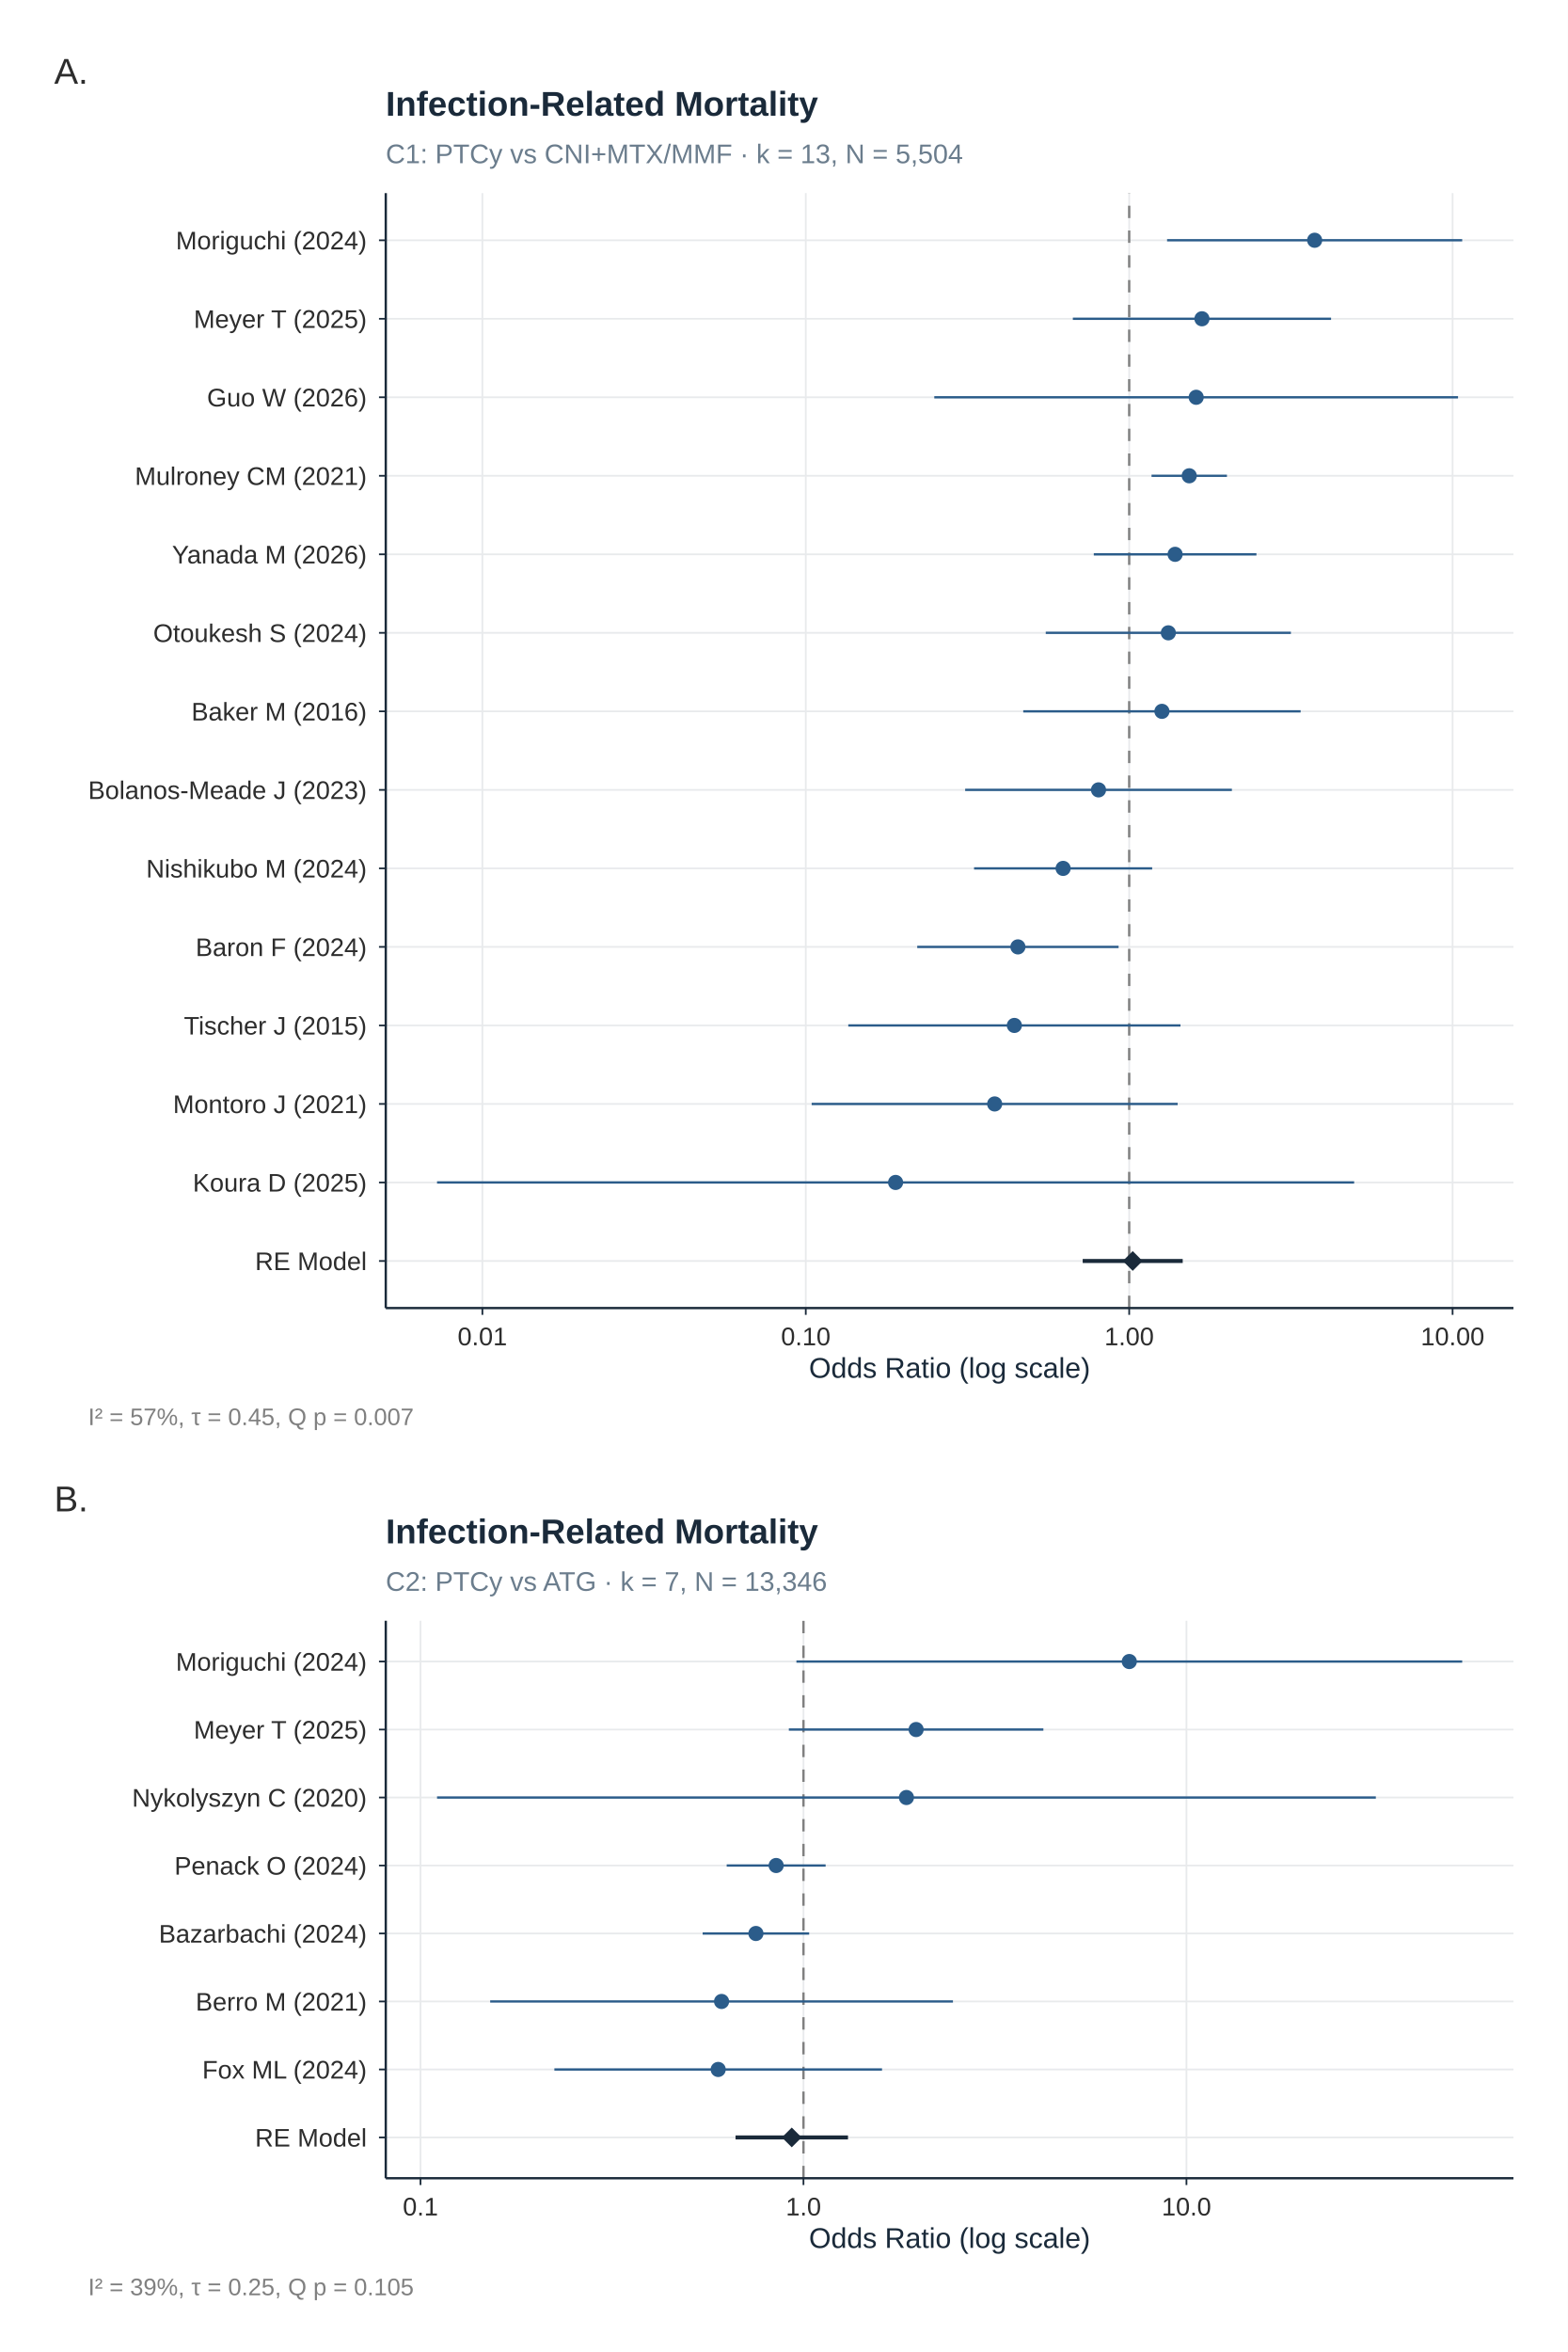
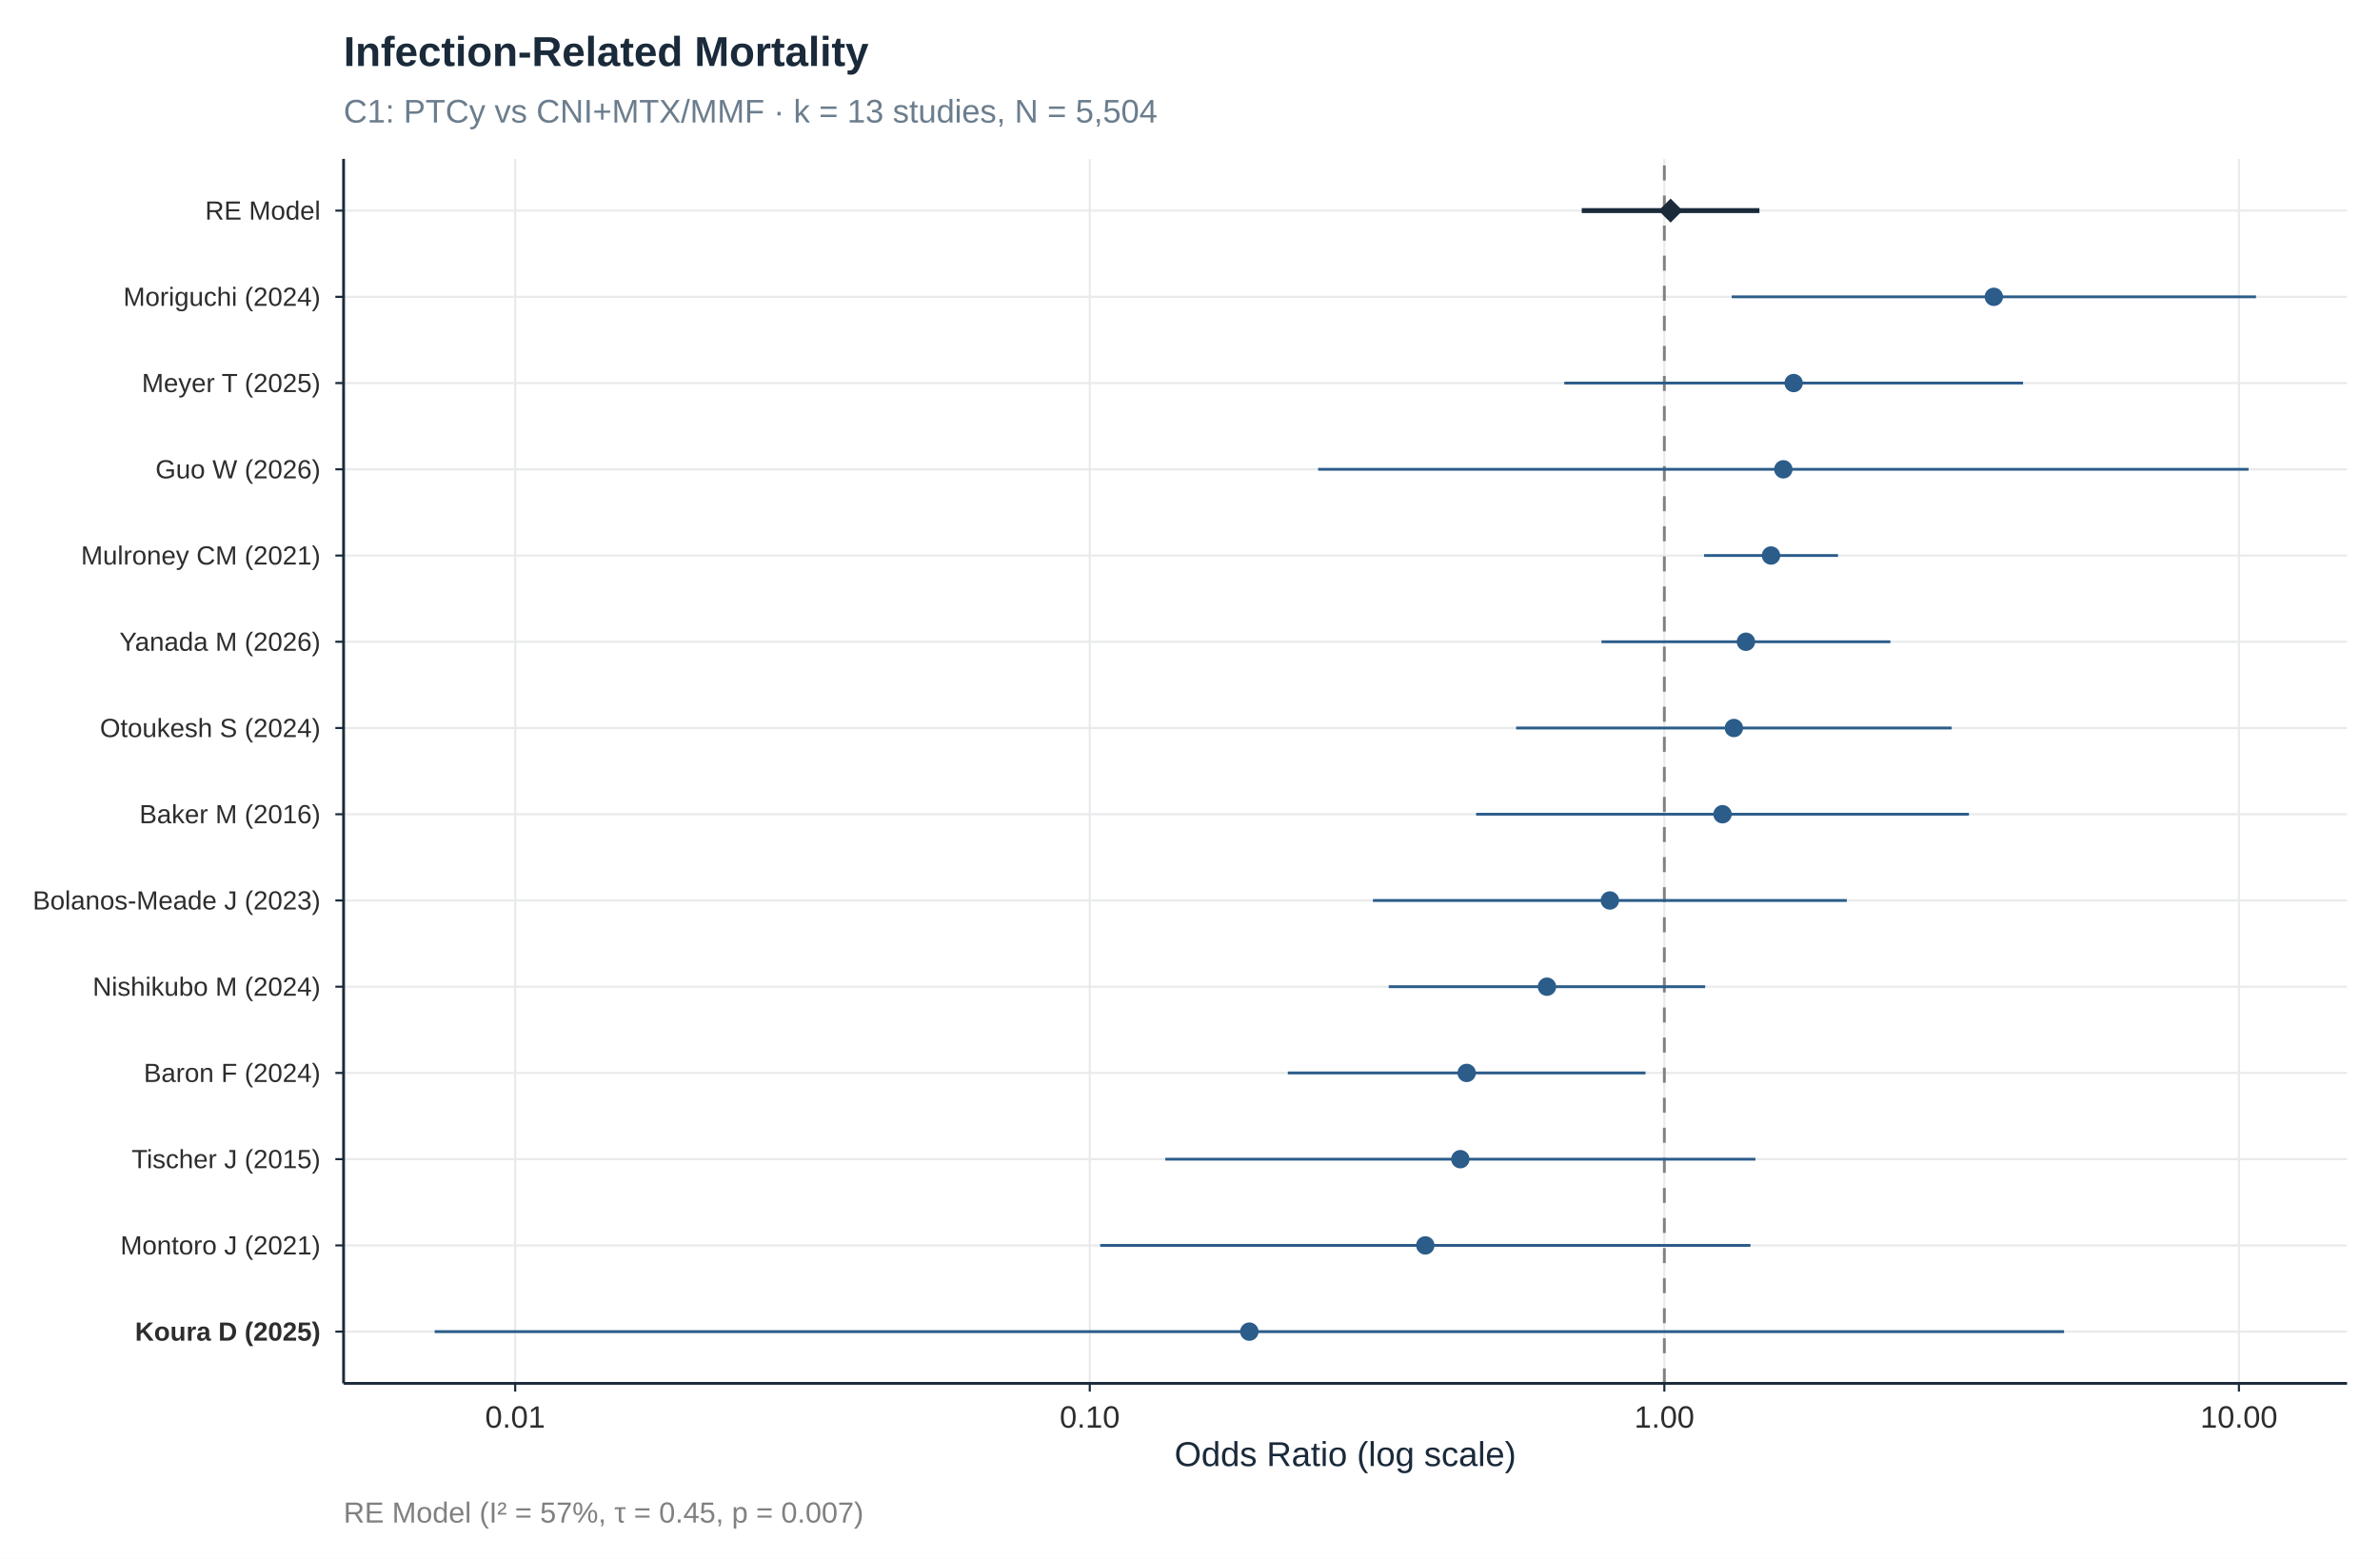
- <svg xmlns="http://www.w3.org/2000/svg" width="576.00pt" height="864.00pt" viewBox="0 0 576.00 864.00">
+ <svg xmlns="http://www.w3.org/2000/svg" width="720.00pt" height="471.60pt" viewBox="0 0 720.00 471.60">
  <g class="svglite">
    <defs>
      <style type="text/css">
    .svglite line, .svglite polyline, .svglite polygon, .svglite path, .svglite rect, .svglite circle {
      fill: none;
      stroke: #000000;
      stroke-linecap: round;
      stroke-linejoin: round;
      stroke-miterlimit: 10.00;
    }
    .svglite text {
      white-space: pre;
    }
    .svglite g.glyphgroup path {
      fill: inherit;
      stroke: none;
    }
  </style>
    </defs>
    <rect width="100%" height="100%" style="stroke: none; fill: #FFFFFF;" />
    <defs>
-       <clipPath id="cpMC4wMHw1NzYuMDB8MC4wMHw4NjQuMDA=">
-         <rect x="0.00" y="0.00" width="576.00" height="864.00" />
+       <clipPath id="cpMC4wMHw3MjAuMDB8MC4wMHw0NzEuNjA=">
+         <rect x="0.00" y="0.00" width="720.00" height="471.60" />
      </clipPath>
    </defs>
-     <g clip-path="url(#cpMC4wMHw1NzYuMDB8MC4wMHw4NjQuMDA=)">
-       <rect x="-0" y="0.00" width="576.00" height="864.00" style="stroke-width: 1.07; stroke: none; fill: #FFFFFF;" />
+     <g clip-path="url(#cpMC4wMHw3MjAuMDB8MC4wMHw0NzEuNjA=)">
+       <rect x="0.00" y="0.00" width="720.00" height="471.60" style="stroke-width: 0.97; stroke: none; fill: #FFFFFF;" />
    </g>
    <defs>
-       <clipPath id="cpMTQxLjc0fDU1Ni4wN3w3MC45NXw4MDAuMTc=">
-         <rect x="141.74" y="70.95" width="414.33" height="729.22" />
+       <clipPath id="cpMTAzLjk0fDcxMC4wNHw0OC4wN3w0MTguNjA=">
+         <rect x="103.94" y="48.07" width="606.10" height="370.53" />
      </clipPath>
    </defs>
-     <g clip-path="url(#cpMTQxLjc0fDU1Ni4wN3w3MC45NXw4MDAuMTc=)">
- </g>
-     <g clip-path="url(#cpMC4wMHw1NzYuMDB8MC4wMHw4NjQuMDA=)">
- </g>
-     <defs>
-       <clipPath id="cpOS45Nnw1NjYuMDR8OS45Nnw1MzQuMzk=">
-         <rect x="9.96" y="9.96" width="556.07" height="524.43" />
-       </clipPath>
-     </defs>
-     <g clip-path="url(#cpOS45Nnw1NjYuMDR8OS45Nnw1MzQuMzk=)">
-       <rect x="9.96" y="9.96" width="556.07" height="524.43" style="stroke-width: 0.97; stroke: none; fill: #FFFFFF;" />
+     <g clip-path="url(#cpMTAzLjk0fDcxMC4wNHw0OC4wN3w0MTguNjA=)">
+       <rect x="103.94" y="48.07" width="606.10" height="370.53" style="stroke-width: 0.97; stroke: none; fill: #FFFFFF;" />
+       <polyline points="103.94,402.94 710.04,402.94 " style="stroke-width: 0.64; stroke: #E8EAEC; stroke-linecap: butt;" />
+       <polyline points="103.94,376.85 710.04,376.85 " style="stroke-width: 0.64; stroke: #E8EAEC; stroke-linecap: butt;" />
+       <polyline points="103.94,350.76 710.04,350.76 " style="stroke-width: 0.64; stroke: #E8EAEC; stroke-linecap: butt;" />
+       <polyline points="103.94,324.66 710.04,324.66 " style="stroke-width: 0.64; stroke: #E8EAEC; stroke-linecap: butt;" />
+       <polyline points="103.94,298.57 710.04,298.57 " style="stroke-width: 0.64; stroke: #E8EAEC; stroke-linecap: butt;" />
+       <polyline points="103.94,272.48 710.04,272.48 " style="stroke-width: 0.64; stroke: #E8EAEC; stroke-linecap: butt;" />
+       <polyline points="103.94,246.38 710.04,246.38 " style="stroke-width: 0.64; stroke: #E8EAEC; stroke-linecap: butt;" />
+       <polyline points="103.94,220.29 710.04,220.29 " style="stroke-width: 0.64; stroke: #E8EAEC; stroke-linecap: butt;" />
+       <polyline points="103.94,194.19 710.04,194.19 " style="stroke-width: 0.64; stroke: #E8EAEC; stroke-linecap: butt;" />
+       <polyline points="103.94,168.10 710.04,168.10 " style="stroke-width: 0.64; stroke: #E8EAEC; stroke-linecap: butt;" />
+       <polyline points="103.94,142.01 710.04,142.01 " style="stroke-width: 0.64; stroke: #E8EAEC; stroke-linecap: butt;" />
+       <polyline points="103.94,115.91 710.04,115.91 " style="stroke-width: 0.64; stroke: #E8EAEC; stroke-linecap: butt;" />
+       <polyline points="103.94,89.82 710.04,89.82 " style="stroke-width: 0.64; stroke: #E8EAEC; stroke-linecap: butt;" />
+       <polyline points="103.94,63.73 710.04,63.73 " style="stroke-width: 0.64; stroke: #E8EAEC; stroke-linecap: butt;" />
+       <polyline points="155.86,418.60 155.86,48.07 " style="stroke-width: 0.64; stroke: #E8EAEC; stroke-linecap: butt;" />
+       <polyline points="329.68,418.60 329.68,48.07 " style="stroke-width: 0.64; stroke: #E8EAEC; stroke-linecap: butt;" />
+       <polyline points="503.50,418.60 503.50,48.07 " style="stroke-width: 0.64; stroke: #E8EAEC; stroke-linecap: butt;" />
+       <polyline points="677.32,418.60 677.32,48.07 " style="stroke-width: 0.64; stroke: #E8EAEC; stroke-linecap: butt;" />
+       <line x1="503.50" y1="418.60" x2="503.50" y2="48.07" style="stroke-width: 0.85; stroke: #808080; stroke-dasharray: 4.55,4.55; stroke-linecap: butt;" />
+       <line x1="131.49" y1="402.94" x2="624.42" y2="402.94" style="stroke-width: 0.85; stroke: #2B5C8A; stroke-linecap: butt;" />
+       <line x1="332.84" y1="376.85" x2="529.55" y2="376.85" style="stroke-width: 0.85; stroke: #2B5C8A; stroke-linecap: butt;" />
+       <line x1="352.52" y1="350.76" x2="531.06" y2="350.76" style="stroke-width: 0.85; stroke: #2B5C8A; stroke-linecap: butt;" />
+       <line x1="389.59" y1="324.66" x2="497.81" y2="324.66" style="stroke-width: 0.85; stroke: #2B5C8A; stroke-linecap: butt;" />
+       <line x1="420.12" y1="298.57" x2="515.85" y2="298.57" style="stroke-width: 0.85; stroke: #2B5C8A; stroke-linecap: butt;" />
+       <line x1="415.34" y1="272.48" x2="558.70" y2="272.48" style="stroke-width: 0.85; stroke: #2B5C8A; stroke-linecap: butt;" />
+       <line x1="446.56" y1="246.38" x2="595.65" y2="246.38" style="stroke-width: 0.85; stroke: #2B5C8A; stroke-linecap: butt;" />
+       <line x1="458.66" y1="220.29" x2="590.42" y2="220.29" style="stroke-width: 0.85; stroke: #2B5C8A; stroke-linecap: butt;" />
+       <line x1="484.48" y1="194.19" x2="571.89" y2="194.19" style="stroke-width: 0.85; stroke: #2B5C8A; stroke-linecap: butt;" />
+       <line x1="515.51" y1="168.10" x2="556.04" y2="168.10" style="stroke-width: 0.85; stroke: #2B5C8A; stroke-linecap: butt;" />
+       <line x1="398.76" y1="142.01" x2="680.24" y2="142.01" style="stroke-width: 0.85; stroke: #2B5C8A; stroke-linecap: butt;" />
+       <line x1="473.23" y1="115.91" x2="612.01" y2="115.91" style="stroke-width: 0.85; stroke: #2B5C8A; stroke-linecap: butt;" />
+       <line x1="523.87" y1="89.82" x2="682.49" y2="89.82" style="stroke-width: 0.85; stroke: #2B5C8A; stroke-linecap: butt;" />
+       <circle cx="377.95" cy="402.94" r="2.14" style="stroke-width: 1.29; stroke: #2B5C8A; fill: #2B5C8A;" />
+       <circle cx="431.19" cy="376.85" r="2.14" style="stroke-width: 1.29; stroke: #2B5C8A; fill: #2B5C8A;" />
+       <circle cx="441.79" cy="350.76" r="2.14" style="stroke-width: 1.29; stroke: #2B5C8A; fill: #2B5C8A;" />
+       <circle cx="443.70" cy="324.66" r="2.14" style="stroke-width: 1.29; stroke: #2B5C8A; fill: #2B5C8A;" />
+       <circle cx="467.99" cy="298.57" r="2.14" style="stroke-width: 1.29; stroke: #2B5C8A; fill: #2B5C8A;" />
+       <circle cx="487.02" cy="272.48" r="2.14" style="stroke-width: 1.29; stroke: #2B5C8A; fill: #2B5C8A;" />
+       <circle cx="521.10" cy="246.38" r="2.14" style="stroke-width: 1.29; stroke: #2B5C8A; fill: #2B5C8A;" />
+       <circle cx="524.54" cy="220.29" r="2.14" style="stroke-width: 1.29; stroke: #2B5C8A; fill: #2B5C8A;" />
+       <circle cx="528.18" cy="194.19" r="2.14" style="stroke-width: 1.29; stroke: #2B5C8A; fill: #2B5C8A;" />
+       <circle cx="535.77" cy="168.10" r="2.14" style="stroke-width: 1.29; stroke: #2B5C8A; fill: #2B5C8A;" />
+       <circle cx="539.50" cy="142.01" r="2.14" style="stroke-width: 1.29; stroke: #2B5C8A; fill: #2B5C8A;" />
+       <circle cx="542.62" cy="115.91" r="2.14" style="stroke-width: 1.29; stroke: #2B5C8A; fill: #2B5C8A;" />
+       <circle cx="603.18" cy="89.82" r="2.14" style="stroke-width: 1.29; stroke: #2B5C8A; fill: #2B5C8A;" />
+       <line x1="478.51" y1="63.73" x2="532.26" y2="63.73" style="stroke-width: 1.49; stroke: #1A2A3A; stroke-linecap: butt;" />
+       <polygon points="501.76,63.73 505.39,60.09 509.02,63.73 505.39,67.36 " style="stroke-width: 1.29; stroke: none; fill: #1A2A3A;" />
    </g>
-     <g clip-path="url(#cpMC4wMHw1NzYuMDB8MC4wMHw4NjQuMDA=)">
- </g>
-     <defs>
-       <clipPath id="cpOS45Nnw1NjYuMDR8NTM0LjM5fDg1NC4wNA==">
-         <rect x="9.96" y="534.39" width="556.07" height="319.64" />
-       </clipPath>
-     </defs>
-     <g clip-path="url(#cpOS45Nnw1NjYuMDR8NTM0LjM5fDg1NC4wNA==)">
-       <rect x="9.96" y="534.39" width="556.07" height="319.64" style="stroke-width: 0.97; stroke: none; fill: #FFFFFF;" />
-     </g>
-     <g clip-path="url(#cpMC4wMHw1NzYuMDB8MC4wMHw4NjQuMDA=)">
- </g>
-     <defs>
-       <clipPath id="cpMTQxLjc0fDU1Ni4wN3w3MC45NXw0ODAuNTI=">
-         <rect x="141.74" y="70.95" width="414.33" height="409.57" />
-       </clipPath>
-     </defs>
-     <g clip-path="url(#cpMTQxLjc0fDU1Ni4wN3w3MC45NXw0ODAuNTI=)">
-       <rect x="141.74" y="70.95" width="414.33" height="409.57" style="stroke-width: 0.97; stroke: none; fill: #FFFFFF;" />
-       <polyline points="141.74,463.22 556.07,463.22 " style="stroke-width: 0.64; stroke: #E8EAEC; stroke-linecap: butt;" />
-       <polyline points="141.74,434.37 556.07,434.37 " style="stroke-width: 0.64; stroke: #E8EAEC; stroke-linecap: butt;" />
-       <polyline points="141.74,405.53 556.07,405.53 " style="stroke-width: 0.64; stroke: #E8EAEC; stroke-linecap: butt;" />
-       <polyline points="141.74,376.69 556.07,376.69 " style="stroke-width: 0.64; stroke: #E8EAEC; stroke-linecap: butt;" />
-       <polyline points="141.74,347.84 556.07,347.84 " style="stroke-width: 0.64; stroke: #E8EAEC; stroke-linecap: butt;" />
-       <polyline points="141.74,319.00 556.07,319.00 " style="stroke-width: 0.64; stroke: #E8EAEC; stroke-linecap: butt;" />
-       <polyline points="141.74,290.16 556.07,290.16 " style="stroke-width: 0.64; stroke: #E8EAEC; stroke-linecap: butt;" />
-       <polyline points="141.74,261.31 556.07,261.31 " style="stroke-width: 0.64; stroke: #E8EAEC; stroke-linecap: butt;" />
-       <polyline points="141.74,232.47 556.07,232.47 " style="stroke-width: 0.64; stroke: #E8EAEC; stroke-linecap: butt;" />
-       <polyline points="141.74,203.63 556.07,203.63 " style="stroke-width: 0.64; stroke: #E8EAEC; stroke-linecap: butt;" />
-       <polyline points="141.74,174.78 556.07,174.78 " style="stroke-width: 0.64; stroke: #E8EAEC; stroke-linecap: butt;" />
-       <polyline points="141.74,145.94 556.07,145.94 " style="stroke-width: 0.64; stroke: #E8EAEC; stroke-linecap: butt;" />
-       <polyline points="141.74,117.10 556.07,117.10 " style="stroke-width: 0.64; stroke: #E8EAEC; stroke-linecap: butt;" />
-       <polyline points="141.74,88.26 556.07,88.26 " style="stroke-width: 0.64; stroke: #E8EAEC; stroke-linecap: butt;" />
-       <polyline points="177.24,480.52 177.24,70.95 " style="stroke-width: 0.64; stroke: #E8EAEC; stroke-linecap: butt;" />
-       <polyline points="296.06,480.52 296.06,70.95 " style="stroke-width: 0.64; stroke: #E8EAEC; stroke-linecap: butt;" />
-       <polyline points="414.89,480.52 414.89,70.95 " style="stroke-width: 0.64; stroke: #E8EAEC; stroke-linecap: butt;" />
-       <polyline points="533.71,480.52 533.71,70.95 " style="stroke-width: 0.64; stroke: #E8EAEC; stroke-linecap: butt;" />
-       <line x1="414.89" y1="480.52" x2="414.89" y2="70.95" style="stroke-width: 0.85; stroke: #808080; stroke-dasharray: 4.55,4.55; stroke-linecap: butt;" />
-       <line x1="160.58" y1="434.37" x2="497.54" y2="434.37" style="stroke-width: 0.85; stroke: #2B5C8A; stroke-linecap: butt;" />
-       <line x1="298.22" y1="405.53" x2="432.70" y2="405.53" style="stroke-width: 0.85; stroke: #2B5C8A; stroke-linecap: butt;" />
-       <line x1="311.68" y1="376.69" x2="433.73" y2="376.69" style="stroke-width: 0.85; stroke: #2B5C8A; stroke-linecap: butt;" />
-       <line x1="337.01" y1="347.84" x2="410.99" y2="347.84" style="stroke-width: 0.85; stroke: #2B5C8A; stroke-linecap: butt;" />
-       <line x1="357.89" y1="319.00" x2="423.33" y2="319.00" style="stroke-width: 0.85; stroke: #2B5C8A; stroke-linecap: butt;" />
-       <line x1="354.62" y1="290.16" x2="452.62" y2="290.16" style="stroke-width: 0.85; stroke: #2B5C8A; stroke-linecap: butt;" />
-       <line x1="375.96" y1="261.31" x2="477.88" y2="261.31" style="stroke-width: 0.85; stroke: #2B5C8A; stroke-linecap: butt;" />
-       <line x1="384.23" y1="232.47" x2="474.30" y2="232.47" style="stroke-width: 0.85; stroke: #2B5C8A; stroke-linecap: butt;" />
-       <line x1="401.88" y1="203.63" x2="461.64" y2="203.63" style="stroke-width: 0.85; stroke: #2B5C8A; stroke-linecap: butt;" />
-       <line x1="423.10" y1="174.78" x2="450.80" y2="174.78" style="stroke-width: 0.85; stroke: #2B5C8A; stroke-linecap: butt;" />
-       <line x1="343.28" y1="145.94" x2="535.71" y2="145.94" style="stroke-width: 0.85; stroke: #2B5C8A; stroke-linecap: butt;" />
-       <line x1="394.19" y1="117.10" x2="489.06" y2="117.10" style="stroke-width: 0.85; stroke: #2B5C8A; stroke-linecap: butt;" />
-       <line x1="428.81" y1="88.26" x2="537.24" y2="88.26" style="stroke-width: 0.85; stroke: #2B5C8A; stroke-linecap: butt;" />
-       <circle cx="329.06" cy="434.37" r="2.14" style="stroke-width: 1.29; stroke: #2B5C8A; fill: #2B5C8A;" />
-       <circle cx="365.46" cy="405.53" r="2.14" style="stroke-width: 1.29; stroke: #2B5C8A; fill: #2B5C8A;" />
-       <circle cx="372.70" cy="376.69" r="2.14" style="stroke-width: 1.29; stroke: #2B5C8A; fill: #2B5C8A;" />
-       <circle cx="374.00" cy="347.84" r="2.14" style="stroke-width: 1.29; stroke: #2B5C8A; fill: #2B5C8A;" />
-       <circle cx="390.61" cy="319.00" r="2.14" style="stroke-width: 1.29; stroke: #2B5C8A; fill: #2B5C8A;" />
-       <circle cx="403.62" cy="290.16" r="2.14" style="stroke-width: 1.29; stroke: #2B5C8A; fill: #2B5C8A;" />
-       <circle cx="426.92" cy="261.31" r="2.14" style="stroke-width: 1.29; stroke: #2B5C8A; fill: #2B5C8A;" />
-       <circle cx="429.27" cy="232.47" r="2.14" style="stroke-width: 1.29; stroke: #2B5C8A; fill: #2B5C8A;" />
-       <circle cx="431.76" cy="203.63" r="2.14" style="stroke-width: 1.29; stroke: #2B5C8A; fill: #2B5C8A;" />
-       <circle cx="436.95" cy="174.78" r="2.14" style="stroke-width: 1.29; stroke: #2B5C8A; fill: #2B5C8A;" />
-       <circle cx="439.50" cy="145.94" r="2.14" style="stroke-width: 1.29; stroke: #2B5C8A; fill: #2B5C8A;" />
-       <circle cx="441.62" cy="117.10" r="2.14" style="stroke-width: 1.29; stroke: #2B5C8A; fill: #2B5C8A;" />
-       <circle cx="483.03" cy="88.26" r="2.14" style="stroke-width: 1.29; stroke: #2B5C8A; fill: #2B5C8A;" />
-       <line x1="397.80" y1="463.22" x2="434.55" y2="463.22" style="stroke-width: 1.49; stroke: #1A2A3A; stroke-linecap: butt;" />
-       <polygon points="412.54,463.22 416.18,459.58 419.81,463.22 416.18,466.85 " style="stroke-width: 1.29; stroke: none; fill: #1A2A3A;" />
-     </g>
-     <g clip-path="url(#cpMC4wMHw1NzYuMDB8MC4wMHw4NjQuMDA=)">
-       <polyline points="141.74,480.52 141.74,70.95 " style="stroke-width: 0.85; stroke: #1A2A3A; stroke-linecap: butt;" />
-       <text x="134.77" y="466.56" text-anchor="end" style="font-size: 9.35px;fill: #2D2D2D; font-family: &quot;Arial&quot;;" textLength="41.05px" lengthAdjust="spacingAndGlyphs">RE Model</text>
-       <text x="134.77" y="437.72" text-anchor="end" style="font-size: 9.35px;fill: #2D2D2D; font-family: &quot;Arial&quot;;" textLength="63.92px" lengthAdjust="spacingAndGlyphs">Koura D (2025)</text>
-       <text x="134.77" y="408.87" text-anchor="end" style="font-size: 9.35px;fill: #2D2D2D; font-family: &quot;Arial&quot;;" textLength="71.19px" lengthAdjust="spacingAndGlyphs">Montoro J (2021)</text>
-       <text x="134.77" y="380.03" text-anchor="end" style="font-size: 9.35px;fill: #2D2D2D; font-family: &quot;Arial&quot;;" textLength="67.19px" lengthAdjust="spacingAndGlyphs">Tischer J (2015)</text>
-       <text x="134.77" y="351.19" text-anchor="end" style="font-size: 9.35px;fill: #2D2D2D; font-family: &quot;Arial&quot;;" textLength="62.88px" lengthAdjust="spacingAndGlyphs">Baron F (2024)</text>
-       <text x="134.77" y="322.34" text-anchor="end" style="font-size: 9.35px;fill: #2D2D2D; font-family: &quot;Arial&quot;;" textLength="81.06px" lengthAdjust="spacingAndGlyphs">Nishikubo M (2024)</text>
-       <text x="134.77" y="293.50" text-anchor="end" style="font-size: 9.35px;fill: #2D2D2D; font-family: &quot;Arial&quot;;" textLength="102.39px" lengthAdjust="spacingAndGlyphs">Bolanos-Meade J (2023)</text>
-       <text x="134.77" y="264.66" text-anchor="end" style="font-size: 9.35px;fill: #2D2D2D; font-family: &quot;Arial&quot;;" textLength="64.42px" lengthAdjust="spacingAndGlyphs">Baker M (2016)</text>
-       <text x="134.77" y="235.82" text-anchor="end" style="font-size: 9.35px;fill: #2D2D2D; font-family: &quot;Arial&quot;;" textLength="78.47px" lengthAdjust="spacingAndGlyphs">Otoukesh S (2024)</text>
-       <text x="134.77" y="206.97" text-anchor="end" style="font-size: 9.35px;fill: #2D2D2D; font-family: &quot;Arial&quot;;" textLength="71.56px" lengthAdjust="spacingAndGlyphs">Yanada M (2026)</text>
-       <text x="134.77" y="178.13" text-anchor="end" style="font-size: 9.35px;fill: #2D2D2D; font-family: &quot;Arial&quot;;" textLength="85.20px" lengthAdjust="spacingAndGlyphs">Mulroney CM (2021)</text>
-       <text x="134.77" y="149.29" text-anchor="end" style="font-size: 9.35px;fill: #2D2D2D; font-family: &quot;Arial&quot;;" textLength="58.70px" lengthAdjust="spacingAndGlyphs">Guo W (2026)</text>
-       <text x="134.77" y="120.44" text-anchor="end" style="font-size: 9.35px;fill: #2D2D2D; font-family: &quot;Arial&quot;;" textLength="63.55px" lengthAdjust="spacingAndGlyphs">Meyer T (2025)</text>
-       <text x="134.77" y="91.60" text-anchor="end" style="font-size: 9.35px;fill: #2D2D2D; font-family: &quot;Arial&quot;;" textLength="70.16px" lengthAdjust="spacingAndGlyphs">Moriguchi (2024)</text>
-       <polyline points="139.25,463.22 141.74,463.22 " style="stroke-width: 0.64; stroke: #1A2A3A; stroke-linecap: butt;" />
-       <polyline points="139.25,434.37 141.74,434.37 " style="stroke-width: 0.64; stroke: #1A2A3A; stroke-linecap: butt;" />
-       <polyline points="139.25,405.53 141.74,405.53 " style="stroke-width: 0.64; stroke: #1A2A3A; stroke-linecap: butt;" />
-       <polyline points="139.25,376.69 141.74,376.69 " style="stroke-width: 0.64; stroke: #1A2A3A; stroke-linecap: butt;" />
-       <polyline points="139.25,347.84 141.74,347.84 " style="stroke-width: 0.64; stroke: #1A2A3A; stroke-linecap: butt;" />
-       <polyline points="139.25,319.00 141.74,319.00 " style="stroke-width: 0.64; stroke: #1A2A3A; stroke-linecap: butt;" />
-       <polyline points="139.25,290.16 141.74,290.16 " style="stroke-width: 0.64; stroke: #1A2A3A; stroke-linecap: butt;" />
-       <polyline points="139.25,261.31 141.74,261.31 " style="stroke-width: 0.64; stroke: #1A2A3A; stroke-linecap: butt;" />
-       <polyline points="139.25,232.47 141.74,232.47 " style="stroke-width: 0.64; stroke: #1A2A3A; stroke-linecap: butt;" />
-       <polyline points="139.25,203.63 141.74,203.63 " style="stroke-width: 0.64; stroke: #1A2A3A; stroke-linecap: butt;" />
-       <polyline points="139.25,174.78 141.74,174.78 " style="stroke-width: 0.64; stroke: #1A2A3A; stroke-linecap: butt;" />
-       <polyline points="139.25,145.94 141.74,145.94 " style="stroke-width: 0.64; stroke: #1A2A3A; stroke-linecap: butt;" />
-       <polyline points="139.25,117.10 141.74,117.10 " style="stroke-width: 0.64; stroke: #1A2A3A; stroke-linecap: butt;" />
-       <polyline points="139.25,88.26 141.74,88.26 " style="stroke-width: 0.64; stroke: #1A2A3A; stroke-linecap: butt;" />
-       <polyline points="141.74,480.52 556.07,480.52 " style="stroke-width: 0.85; stroke: #1A2A3A; stroke-linecap: butt;" />
-       <polyline points="177.24,483.01 177.24,480.52 " style="stroke-width: 0.64; stroke: #1A2A3A; stroke-linecap: butt;" />
-       <polyline points="296.06,483.01 296.06,480.52 " style="stroke-width: 0.64; stroke: #1A2A3A; stroke-linecap: butt;" />
-       <polyline points="414.89,483.01 414.89,480.52 " style="stroke-width: 0.64; stroke: #1A2A3A; stroke-linecap: butt;" />
-       <polyline points="533.71,483.01 533.71,480.52 " style="stroke-width: 0.64; stroke: #1A2A3A; stroke-linecap: butt;" />
-       <text x="177.24" y="494.18" text-anchor="middle" style="font-size: 9.35px;fill: #2D2D2D; font-family: &quot;Arial&quot;;" textLength="18.20px" lengthAdjust="spacingAndGlyphs">0.01</text>
-       <text x="296.06" y="494.18" text-anchor="middle" style="font-size: 9.35px;fill: #2D2D2D; font-family: &quot;Arial&quot;;" textLength="18.20px" lengthAdjust="spacingAndGlyphs">0.10</text>
-       <text x="414.89" y="494.18" text-anchor="middle" style="font-size: 9.35px;fill: #2D2D2D; font-family: &quot;Arial&quot;;" textLength="18.20px" lengthAdjust="spacingAndGlyphs">1.00</text>
-       <text x="533.71" y="494.18" text-anchor="middle" style="font-size: 9.35px;fill: #2D2D2D; font-family: &quot;Arial&quot;;" textLength="23.41px" lengthAdjust="spacingAndGlyphs">10.00</text>
-       <text x="348.91" y="506.11" text-anchor="middle" style="font-size: 10.45px;fill: #1A2A3A; font-family: &quot;Arial&quot;;" textLength="103.31px" lengthAdjust="spacingAndGlyphs">Odds Ratio (log scale)</text>
-       <text x="141.74" y="59.95" style="font-size: 9.90px;fill: #6B7D8D; font-family: &quot;Arial&quot;;" textLength="211.94px" lengthAdjust="spacingAndGlyphs">C1: PTCy vs CNI+MTX/MMF · k = 13, N = 5,504</text>
-       <text x="141.74" y="42.52" style="font-size: 12.65px; font-weight: bold;fill: #1A2A3A; font-family: &quot;Arial&quot;;" textLength="158.70px" lengthAdjust="spacingAndGlyphs">Infection-Related Mortality</text>
-       <text x="32.38" y="523.51" style="font-size: 8.80px;fill: #808080; font-family: &quot;Arial&quot;;" textLength="119.52px" lengthAdjust="spacingAndGlyphs">I² = 57%, τ = 0.45, Q p = 0.007</text>
-       <text x="26.15" y="30.76" text-anchor="middle" style="font-size: 13.20px;fill: #2D2D2D; font-family: &quot;Arial&quot;;" textLength="12.45px" lengthAdjust="spacingAndGlyphs">A.</text>
-     </g>
-     <defs>
-       <clipPath id="cpMTQxLjc0fDU1Ni4wN3w1OTUuMzh8ODAwLjE3">
-         <rect x="141.74" y="595.38" width="414.33" height="204.79" />
-       </clipPath>
-     </defs>
-     <g clip-path="url(#cpMTQxLjc0fDU1Ni4wN3w1OTUuMzh8ODAwLjE3)">
-       <rect x="141.74" y="595.38" width="414.33" height="204.79" style="stroke-width: 0.97; stroke: none; fill: #FFFFFF;" />
-       <polyline points="141.74,785.18 556.07,785.18 " style="stroke-width: 0.64; stroke: #E8EAEC; stroke-linecap: butt;" />
-       <polyline points="141.74,760.21 556.07,760.21 " style="stroke-width: 0.64; stroke: #E8EAEC; stroke-linecap: butt;" />
-       <polyline points="141.74,735.23 556.07,735.23 " style="stroke-width: 0.64; stroke: #E8EAEC; stroke-linecap: butt;" />
-       <polyline points="141.74,710.26 556.07,710.26 " style="stroke-width: 0.64; stroke: #E8EAEC; stroke-linecap: butt;" />
-       <polyline points="141.74,685.29 556.07,685.29 " style="stroke-width: 0.64; stroke: #E8EAEC; stroke-linecap: butt;" />
-       <polyline points="141.74,660.31 556.07,660.31 " style="stroke-width: 0.64; stroke: #E8EAEC; stroke-linecap: butt;" />
-       <polyline points="141.74,635.34 556.07,635.34 " style="stroke-width: 0.64; stroke: #E8EAEC; stroke-linecap: butt;" />
-       <polyline points="141.74,610.36 556.07,610.36 " style="stroke-width: 0.64; stroke: #E8EAEC; stroke-linecap: butt;" />
-       <polyline points="154.50,800.17 154.50,595.38 " style="stroke-width: 0.64; stroke: #E8EAEC; stroke-linecap: butt;" />
-       <polyline points="295.21,800.17 295.21,595.38 " style="stroke-width: 0.64; stroke: #E8EAEC; stroke-linecap: butt;" />
-       <polyline points="435.93,800.17 435.93,595.38 " style="stroke-width: 0.64; stroke: #E8EAEC; stroke-linecap: butt;" />
-       <line x1="295.21" y1="800.17" x2="295.21" y2="595.38" style="stroke-width: 0.85; stroke: #808080; stroke-dasharray: 4.55,4.55; stroke-linecap: butt;" />
-       <line x1="203.69" y1="760.21" x2="324.07" y2="760.21" style="stroke-width: 0.85; stroke: #2B5C8A; stroke-linecap: butt;" />
-       <line x1="180.10" y1="735.23" x2="350.13" y2="735.23" style="stroke-width: 0.85; stroke: #2B5C8A; stroke-linecap: butt;" />
-       <line x1="258.17" y1="710.26" x2="297.30" y2="710.26" style="stroke-width: 0.85; stroke: #2B5C8A; stroke-linecap: butt;" />
-       <line x1="267.00" y1="685.29" x2="303.35" y2="685.29" style="stroke-width: 0.85; stroke: #2B5C8A; stroke-linecap: butt;" />
-       <line x1="160.58" y1="660.31" x2="505.51" y2="660.31" style="stroke-width: 0.85; stroke: #2B5C8A; stroke-linecap: butt;" />
-       <line x1="289.84" y1="635.34" x2="383.36" y2="635.34" style="stroke-width: 0.85; stroke: #2B5C8A; stroke-linecap: butt;" />
-       <line x1="292.62" y1="610.36" x2="537.24" y2="610.36" style="stroke-width: 0.85; stroke: #2B5C8A; stroke-linecap: butt;" />
-       <circle cx="263.88" cy="760.21" r="2.14" style="stroke-width: 1.29; stroke: #2B5C8A; fill: #2B5C8A;" />
-       <circle cx="265.12" cy="735.23" r="2.14" style="stroke-width: 1.29; stroke: #2B5C8A; fill: #2B5C8A;" />
-       <circle cx="277.74" cy="710.26" r="2.14" style="stroke-width: 1.29; stroke: #2B5C8A; fill: #2B5C8A;" />
-       <circle cx="285.18" cy="685.29" r="2.14" style="stroke-width: 1.29; stroke: #2B5C8A; fill: #2B5C8A;" />
-       <circle cx="333.04" cy="660.31" r="2.14" style="stroke-width: 1.29; stroke: #2B5C8A; fill: #2B5C8A;" />
-       <circle cx="336.60" cy="635.34" r="2.14" style="stroke-width: 1.29; stroke: #2B5C8A; fill: #2B5C8A;" />
-       <circle cx="414.93" cy="610.36" r="2.14" style="stroke-width: 1.29; stroke: #2B5C8A; fill: #2B5C8A;" />
-       <line x1="270.25" y1="785.18" x2="311.57" y2="785.18" style="stroke-width: 1.49; stroke: #1A2A3A; stroke-linecap: butt;" />
-       <polygon points="287.28,785.18 290.91,781.55 294.54,785.18 290.91,788.81 " style="stroke-width: 1.29; stroke: none; fill: #1A2A3A;" />
-     </g>
-     <g clip-path="url(#cpMC4wMHw1NzYuMDB8MC4wMHw4NjQuMDA=)">
-       <polyline points="141.74,800.17 141.74,595.38 " style="stroke-width: 0.85; stroke: #1A2A3A; stroke-linecap: butt;" />
-       <text x="134.77" y="788.53" text-anchor="end" style="font-size: 9.35px;fill: #2D2D2D; font-family: &quot;Arial&quot;;" textLength="41.05px" lengthAdjust="spacingAndGlyphs">RE Model</text>
-       <text x="134.77" y="763.55" text-anchor="end" style="font-size: 9.35px;fill: #2D2D2D; font-family: &quot;Arial&quot;;" textLength="60.44px" lengthAdjust="spacingAndGlyphs">Fox ML (2024)</text>
-       <text x="134.77" y="738.58" text-anchor="end" style="font-size: 9.35px;fill: #2D2D2D; font-family: &quot;Arial&quot;;" textLength="62.86px" lengthAdjust="spacingAndGlyphs">Berro M (2021)</text>
-       <text x="134.77" y="713.60" text-anchor="end" style="font-size: 9.35px;fill: #2D2D2D; font-family: &quot;Arial&quot;;" textLength="76.41px" lengthAdjust="spacingAndGlyphs">Bazarbachi (2024)</text>
-       <text x="134.77" y="688.63" text-anchor="end" style="font-size: 9.35px;fill: #2D2D2D; font-family: &quot;Arial&quot;;" textLength="70.67px" lengthAdjust="spacingAndGlyphs">Penack O (2024)</text>
-       <text x="134.77" y="663.66" text-anchor="end" style="font-size: 9.35px;fill: #2D2D2D; font-family: &quot;Arial&quot;;" textLength="86.23px" lengthAdjust="spacingAndGlyphs">Nykolyszyn C (2020)</text>
-       <text x="134.77" y="638.68" text-anchor="end" style="font-size: 9.35px;fill: #2D2D2D; font-family: &quot;Arial&quot;;" textLength="63.55px" lengthAdjust="spacingAndGlyphs">Meyer T (2025)</text>
-       <text x="134.77" y="613.71" text-anchor="end" style="font-size: 9.35px;fill: #2D2D2D; font-family: &quot;Arial&quot;;" textLength="70.16px" lengthAdjust="spacingAndGlyphs">Moriguchi (2024)</text>
-       <polyline points="139.25,785.18 141.74,785.18 " style="stroke-width: 0.64; stroke: #1A2A3A; stroke-linecap: butt;" />
-       <polyline points="139.25,760.21 141.74,760.21 " style="stroke-width: 0.64; stroke: #1A2A3A; stroke-linecap: butt;" />
-       <polyline points="139.25,735.23 141.74,735.23 " style="stroke-width: 0.64; stroke: #1A2A3A; stroke-linecap: butt;" />
-       <polyline points="139.25,710.26 141.74,710.26 " style="stroke-width: 0.64; stroke: #1A2A3A; stroke-linecap: butt;" />
-       <polyline points="139.25,685.29 141.74,685.29 " style="stroke-width: 0.64; stroke: #1A2A3A; stroke-linecap: butt;" />
-       <polyline points="139.25,660.31 141.74,660.31 " style="stroke-width: 0.64; stroke: #1A2A3A; stroke-linecap: butt;" />
-       <polyline points="139.25,635.34 141.74,635.34 " style="stroke-width: 0.64; stroke: #1A2A3A; stroke-linecap: butt;" />
-       <polyline points="139.25,610.36 141.74,610.36 " style="stroke-width: 0.64; stroke: #1A2A3A; stroke-linecap: butt;" />
-       <polyline points="141.74,800.17 556.07,800.17 " style="stroke-width: 0.85; stroke: #1A2A3A; stroke-linecap: butt;" />
-       <polyline points="154.50,802.66 154.50,800.17 " style="stroke-width: 0.64; stroke: #1A2A3A; stroke-linecap: butt;" />
-       <polyline points="295.21,802.66 295.21,800.17 " style="stroke-width: 0.64; stroke: #1A2A3A; stroke-linecap: butt;" />
-       <polyline points="435.93,802.66 435.93,800.17 " style="stroke-width: 0.64; stroke: #1A2A3A; stroke-linecap: butt;" />
-       <text x="154.50" y="813.83" text-anchor="middle" style="font-size: 9.35px;fill: #2D2D2D; font-family: &quot;Arial&quot;;" textLength="13.00px" lengthAdjust="spacingAndGlyphs">0.1</text>
-       <text x="295.21" y="813.83" text-anchor="middle" style="font-size: 9.35px;fill: #2D2D2D; font-family: &quot;Arial&quot;;" textLength="13.00px" lengthAdjust="spacingAndGlyphs">1.0</text>
-       <text x="435.93" y="813.83" text-anchor="middle" style="font-size: 9.35px;fill: #2D2D2D; font-family: &quot;Arial&quot;;" textLength="18.20px" lengthAdjust="spacingAndGlyphs">10.0</text>
-       <text x="348.91" y="825.76" text-anchor="middle" style="font-size: 10.45px;fill: #1A2A3A; font-family: &quot;Arial&quot;;" textLength="103.31px" lengthAdjust="spacingAndGlyphs">Odds Ratio (log scale)</text>
-       <text x="141.74" y="584.38" style="font-size: 9.90px;fill: #6B7D8D; font-family: &quot;Arial&quot;;" textLength="162.03px" lengthAdjust="spacingAndGlyphs">C2: PTCy vs ATG · k = 7, N = 13,346</text>
-       <text x="141.74" y="566.95" style="font-size: 12.65px; font-weight: bold;fill: #1A2A3A; font-family: &quot;Arial&quot;;" textLength="158.70px" lengthAdjust="spacingAndGlyphs">Infection-Related Mortality</text>
-       <text x="32.38" y="843.15" style="font-size: 8.80px;fill: #808080; font-family: &quot;Arial&quot;;" textLength="119.52px" lengthAdjust="spacingAndGlyphs">I² = 39%, τ = 0.25, Q p = 0.105</text>
-       <text x="26.15" y="555.19" text-anchor="middle" style="font-size: 13.20px;fill: #2D2D2D; font-family: &quot;Arial&quot;;" textLength="12.45px" lengthAdjust="spacingAndGlyphs">B.</text>
+     <g clip-path="url(#cpMC4wMHw3MjAuMDB8MC4wMHw0NzEuNjA=)">
+       <polyline points="103.94,418.60 103.94,48.07 " style="stroke-width: 0.85; stroke: #1A2A3A; stroke-linecap: butt;" />
+       <text x="96.96" y="405.67" text-anchor="end" style="font-size: 7.95px; font-weight: bold;fill: #2D2D2D; font-family: &quot;Liberation Sans&quot;;" textLength="56.05px" lengthAdjust="spacingAndGlyphs">Koura D (2025)</text>
+       <text x="96.96" y="379.58" text-anchor="end" style="font-size: 7.95px;fill: #2D2D2D; font-family: &quot;Liberation Sans&quot;;" textLength="60.48px" lengthAdjust="spacingAndGlyphs">Montoro J (2021)</text>
+       <text x="96.96" y="353.48" text-anchor="end" style="font-size: 7.95px;fill: #2D2D2D; font-family: &quot;Liberation Sans&quot;;" textLength="57.08px" lengthAdjust="spacingAndGlyphs">Tischer J (2015)</text>
+       <text x="96.96" y="327.39" text-anchor="end" style="font-size: 7.95px;fill: #2D2D2D; font-family: &quot;Liberation Sans&quot;;" textLength="53.42px" lengthAdjust="spacingAndGlyphs">Baron F (2024)</text>
+       <text x="96.96" y="301.30" text-anchor="end" style="font-size: 7.95px;fill: #2D2D2D; font-family: &quot;Liberation Sans&quot;;" textLength="68.88px" lengthAdjust="spacingAndGlyphs">Nishikubo M (2024)</text>
+       <text x="96.96" y="275.20" text-anchor="end" style="font-size: 7.95px;fill: #2D2D2D; font-family: &quot;Liberation Sans&quot;;" textLength="87.00px" lengthAdjust="spacingAndGlyphs">Bolanos-Meade J (2023)</text>
+       <text x="96.96" y="249.11" text-anchor="end" style="font-size: 7.95px;fill: #2D2D2D; font-family: &quot;Liberation Sans&quot;;" textLength="54.73px" lengthAdjust="spacingAndGlyphs">Baker M (2016)</text>
+       <text x="96.96" y="223.02" text-anchor="end" style="font-size: 7.95px;fill: #2D2D2D; font-family: &quot;Liberation Sans&quot;;" textLength="66.67px" lengthAdjust="spacingAndGlyphs">Otoukesh S (2024)</text>
+       <text x="96.96" y="196.92" text-anchor="end" style="font-size: 7.95px;fill: #2D2D2D; font-family: &quot;Liberation Sans&quot;;" textLength="60.80px" lengthAdjust="spacingAndGlyphs">Yanada M (2026)</text>
+       <text x="96.96" y="170.83" text-anchor="end" style="font-size: 7.95px;fill: #2D2D2D; font-family: &quot;Liberation Sans&quot;;" textLength="72.39px" lengthAdjust="spacingAndGlyphs">Mulroney CM (2021)</text>
+       <text x="96.96" y="144.74" text-anchor="end" style="font-size: 7.95px;fill: #2D2D2D; font-family: &quot;Liberation Sans&quot;;" textLength="49.88px" lengthAdjust="spacingAndGlyphs">Guo W (2026)</text>
+       <text x="96.96" y="118.64" text-anchor="end" style="font-size: 7.95px;fill: #2D2D2D; font-family: &quot;Liberation Sans&quot;;" textLength="54.00px" lengthAdjust="spacingAndGlyphs">Meyer T (2025)</text>
+       <text x="96.96" y="92.55" text-anchor="end" style="font-size: 7.95px;fill: #2D2D2D; font-family: &quot;Liberation Sans&quot;;" textLength="59.61px" lengthAdjust="spacingAndGlyphs">Moriguchi (2024)</text>
+       <text x="96.96" y="66.45" text-anchor="end" style="font-size: 7.95px;fill: #2D2D2D; font-family: &quot;Liberation Sans&quot;;" textLength="34.88px" lengthAdjust="spacingAndGlyphs">RE Model</text>
+       <polyline points="101.45,402.94 103.94,402.94 " style="stroke-width: 0.64; stroke: #1A2A3A; stroke-linecap: butt;" />
+       <polyline points="101.45,376.85 103.94,376.85 " style="stroke-width: 0.64; stroke: #1A2A3A; stroke-linecap: butt;" />
+       <polyline points="101.45,350.76 103.94,350.76 " style="stroke-width: 0.64; stroke: #1A2A3A; stroke-linecap: butt;" />
+       <polyline points="101.45,324.66 103.94,324.66 " style="stroke-width: 0.64; stroke: #1A2A3A; stroke-linecap: butt;" />
+       <polyline points="101.45,298.57 103.94,298.57 " style="stroke-width: 0.64; stroke: #1A2A3A; stroke-linecap: butt;" />
+       <polyline points="101.45,272.48 103.94,272.48 " style="stroke-width: 0.64; stroke: #1A2A3A; stroke-linecap: butt;" />
+       <polyline points="101.45,246.38 103.94,246.38 " style="stroke-width: 0.64; stroke: #1A2A3A; stroke-linecap: butt;" />
+       <polyline points="101.45,220.29 103.94,220.29 " style="stroke-width: 0.64; stroke: #1A2A3A; stroke-linecap: butt;" />
+       <polyline points="101.45,194.19 103.94,194.19 " style="stroke-width: 0.64; stroke: #1A2A3A; stroke-linecap: butt;" />
+       <polyline points="101.45,168.10 103.94,168.10 " style="stroke-width: 0.64; stroke: #1A2A3A; stroke-linecap: butt;" />
+       <polyline points="101.45,142.01 103.94,142.01 " style="stroke-width: 0.64; stroke: #1A2A3A; stroke-linecap: butt;" />
+       <polyline points="101.45,115.91 103.94,115.91 " style="stroke-width: 0.64; stroke: #1A2A3A; stroke-linecap: butt;" />
+       <polyline points="101.45,89.82 103.94,89.82 " style="stroke-width: 0.64; stroke: #1A2A3A; stroke-linecap: butt;" />
+       <polyline points="101.45,63.73 103.94,63.73 " style="stroke-width: 0.64; stroke: #1A2A3A; stroke-linecap: butt;" />
+       <polyline points="103.94,418.60 710.04,418.60 " style="stroke-width: 0.85; stroke: #1A2A3A; stroke-linecap: butt;" />
+       <polyline points="155.86,421.09 155.86,418.60 " style="stroke-width: 0.64; stroke: #1A2A3A; stroke-linecap: butt;" />
+       <polyline points="329.68,421.09 329.68,418.60 " style="stroke-width: 0.64; stroke: #1A2A3A; stroke-linecap: butt;" />
+       <polyline points="503.50,421.09 503.50,418.60 " style="stroke-width: 0.64; stroke: #1A2A3A; stroke-linecap: butt;" />
+       <polyline points="677.32,421.09 677.32,418.60 " style="stroke-width: 0.64; stroke: #1A2A3A; stroke-linecap: butt;" />
+       <text x="155.86" y="432.00" text-anchor="middle" style="font-size: 9.35px;fill: #2D2D2D; font-family: &quot;Liberation Sans&quot;;" textLength="18.20px" lengthAdjust="spacingAndGlyphs">0.01</text>
+       <text x="329.68" y="432.00" text-anchor="middle" style="font-size: 9.35px;fill: #2D2D2D; font-family: &quot;Liberation Sans&quot;;" textLength="18.20px" lengthAdjust="spacingAndGlyphs">0.10</text>
+       <text x="503.50" y="432.00" text-anchor="middle" style="font-size: 9.35px;fill: #2D2D2D; font-family: &quot;Liberation Sans&quot;;" textLength="18.20px" lengthAdjust="spacingAndGlyphs">1.00</text>
+       <text x="677.32" y="432.00" text-anchor="middle" style="font-size: 9.35px;fill: #2D2D2D; font-family: &quot;Liberation Sans&quot;;" textLength="23.41px" lengthAdjust="spacingAndGlyphs">10.00</text>
+       <text x="406.99" y="443.62" text-anchor="middle" style="font-size: 10.45px;fill: #1A2A3A; font-family: &quot;Liberation Sans&quot;;" textLength="103.31px" lengthAdjust="spacingAndGlyphs">Odds Ratio (log scale)</text>
+       <text x="103.94" y="37.08" style="font-size: 9.90px;fill: #6B7D8D; font-family: &quot;Liberation Sans&quot;;" textLength="246.05px" lengthAdjust="spacingAndGlyphs">C1: PTCy vs CNI+MTX/MMF · k = 13 studies, N = 5,504</text>
+       <text x="103.94" y="19.97" style="font-size: 12.65px; font-weight: bold;fill: #1A2A3A; font-family: &quot;Liberation Sans&quot;;" textLength="158.70px" lengthAdjust="spacingAndGlyphs">Infection-Related Mortality</text>
+       <text x="103.94" y="460.72" style="font-size: 8.80px;fill: #808080; font-family: &quot;Liberation Sans&quot;;" textLength="157.14px" lengthAdjust="spacingAndGlyphs">RE Model (I² = 57%, τ = 0.45, p = 0.007)</text>
    </g>
  </g>
</svg>
